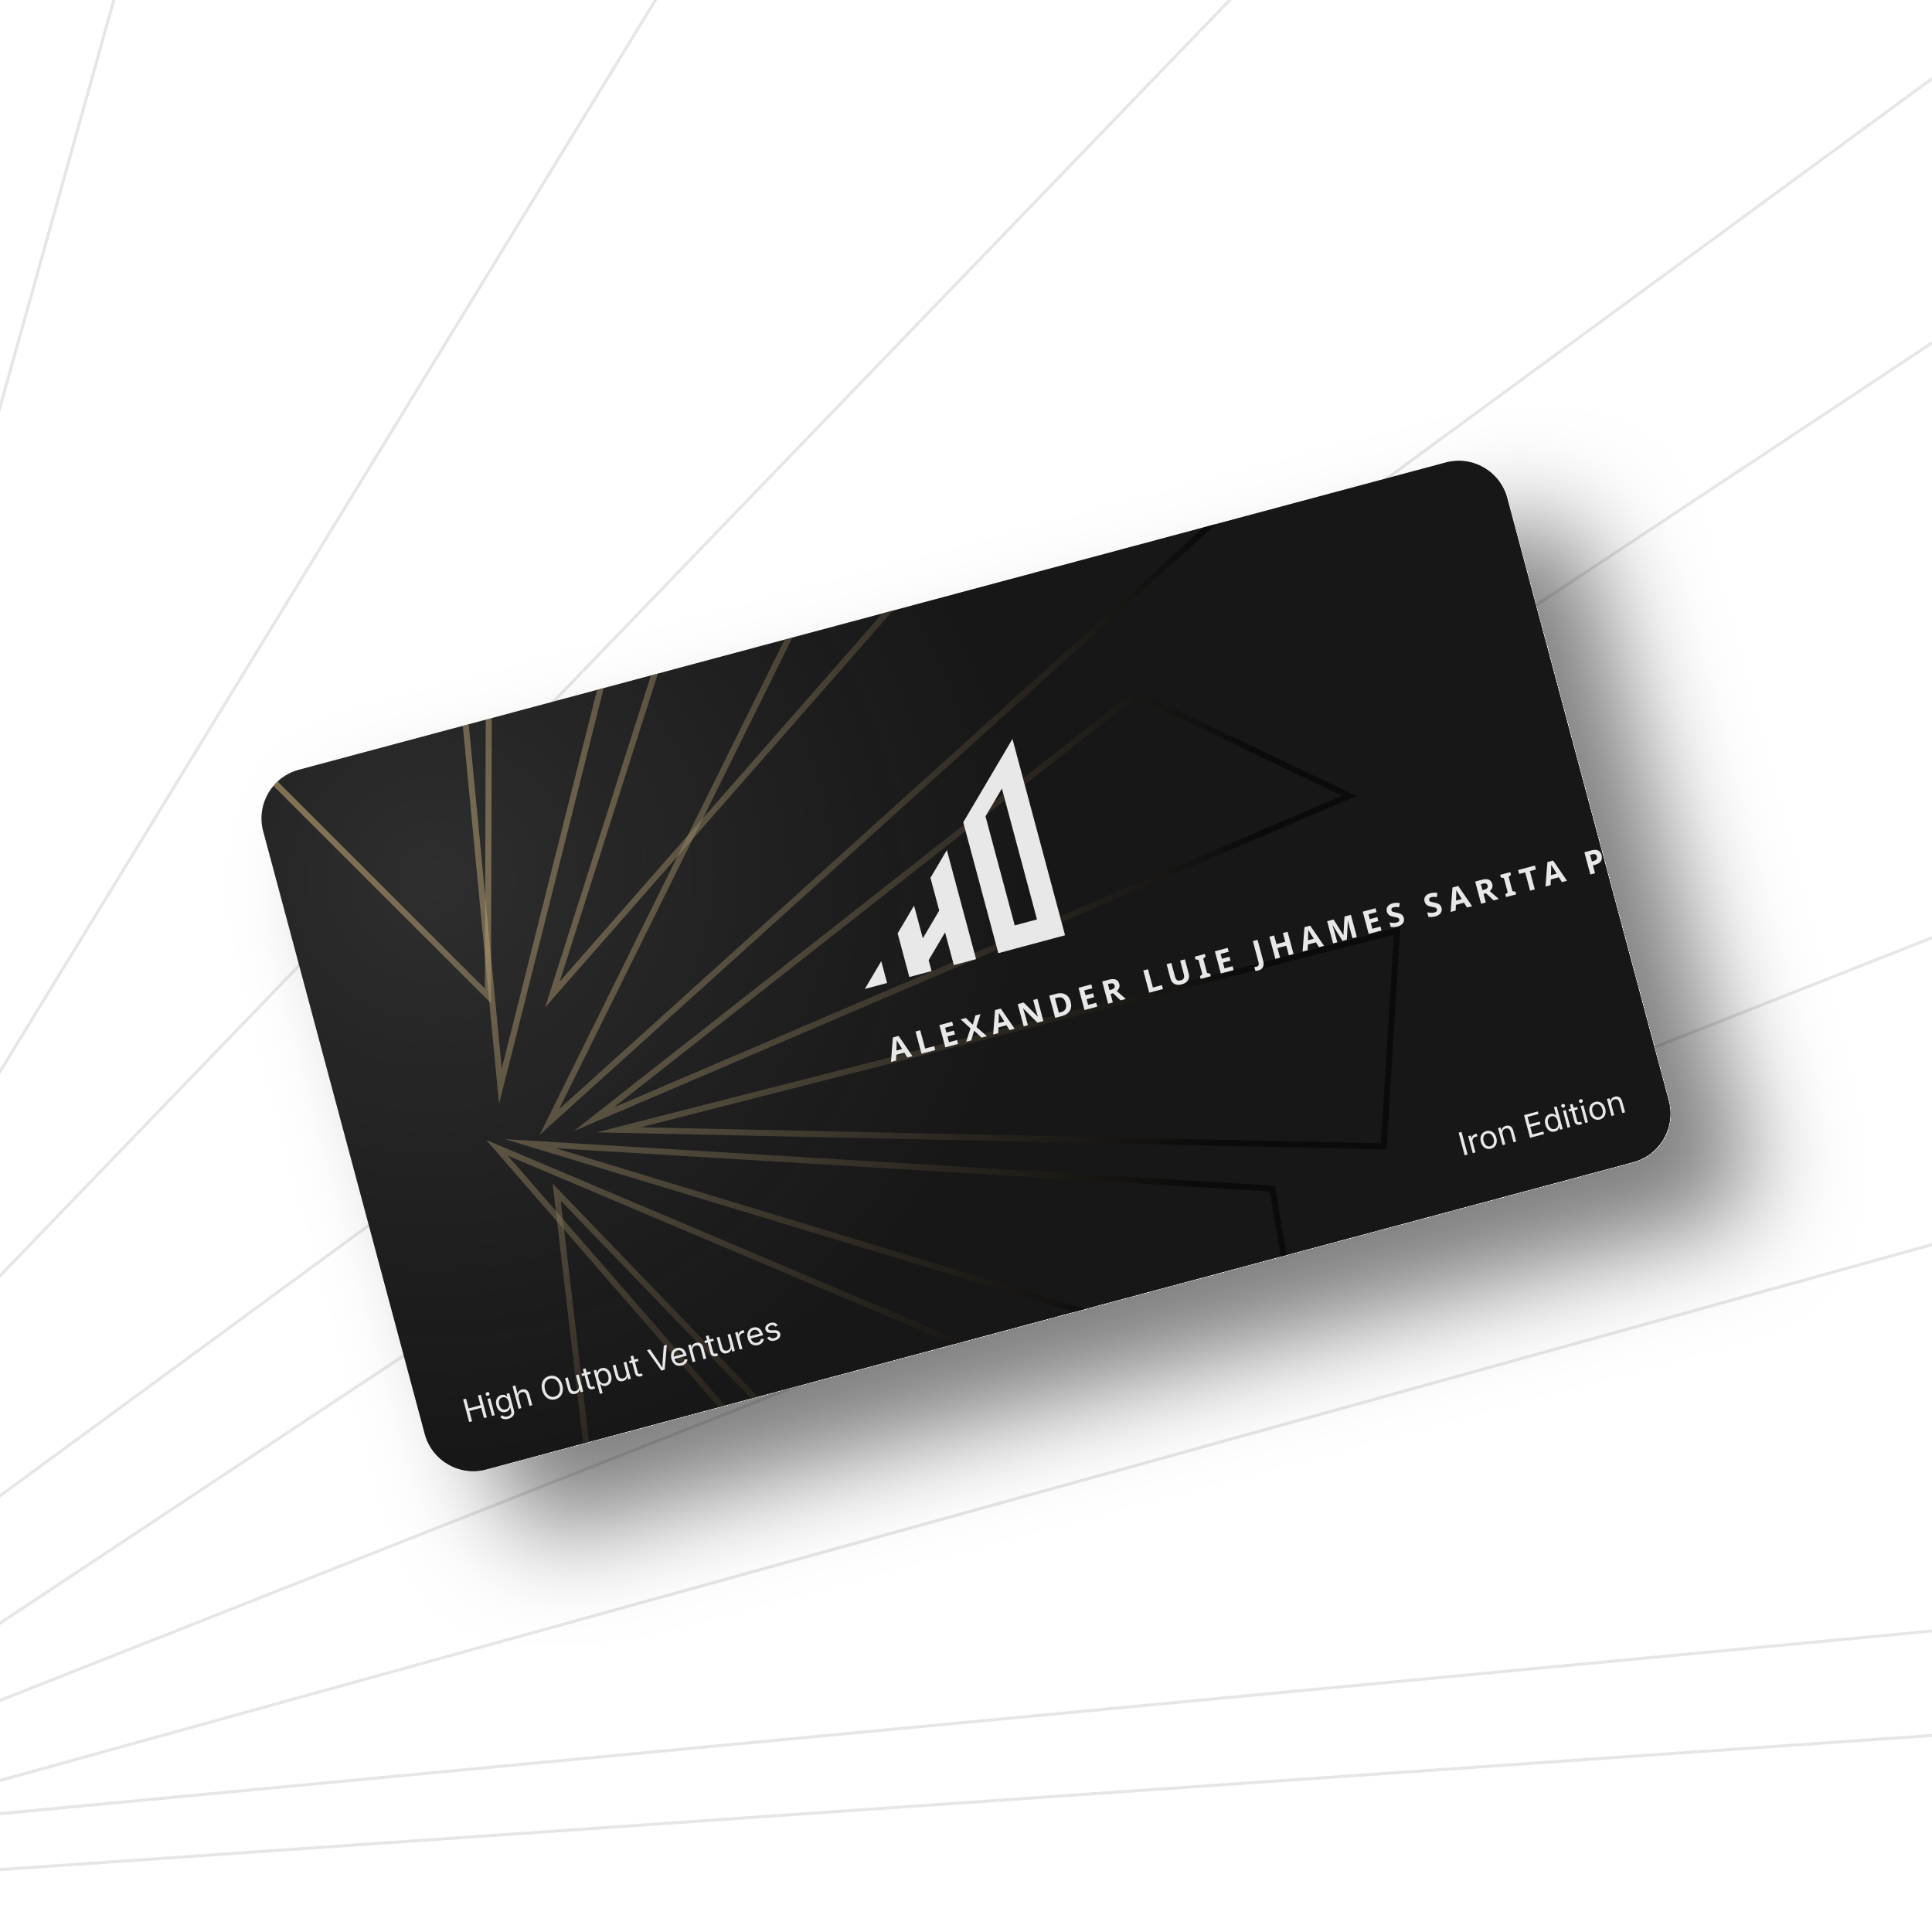
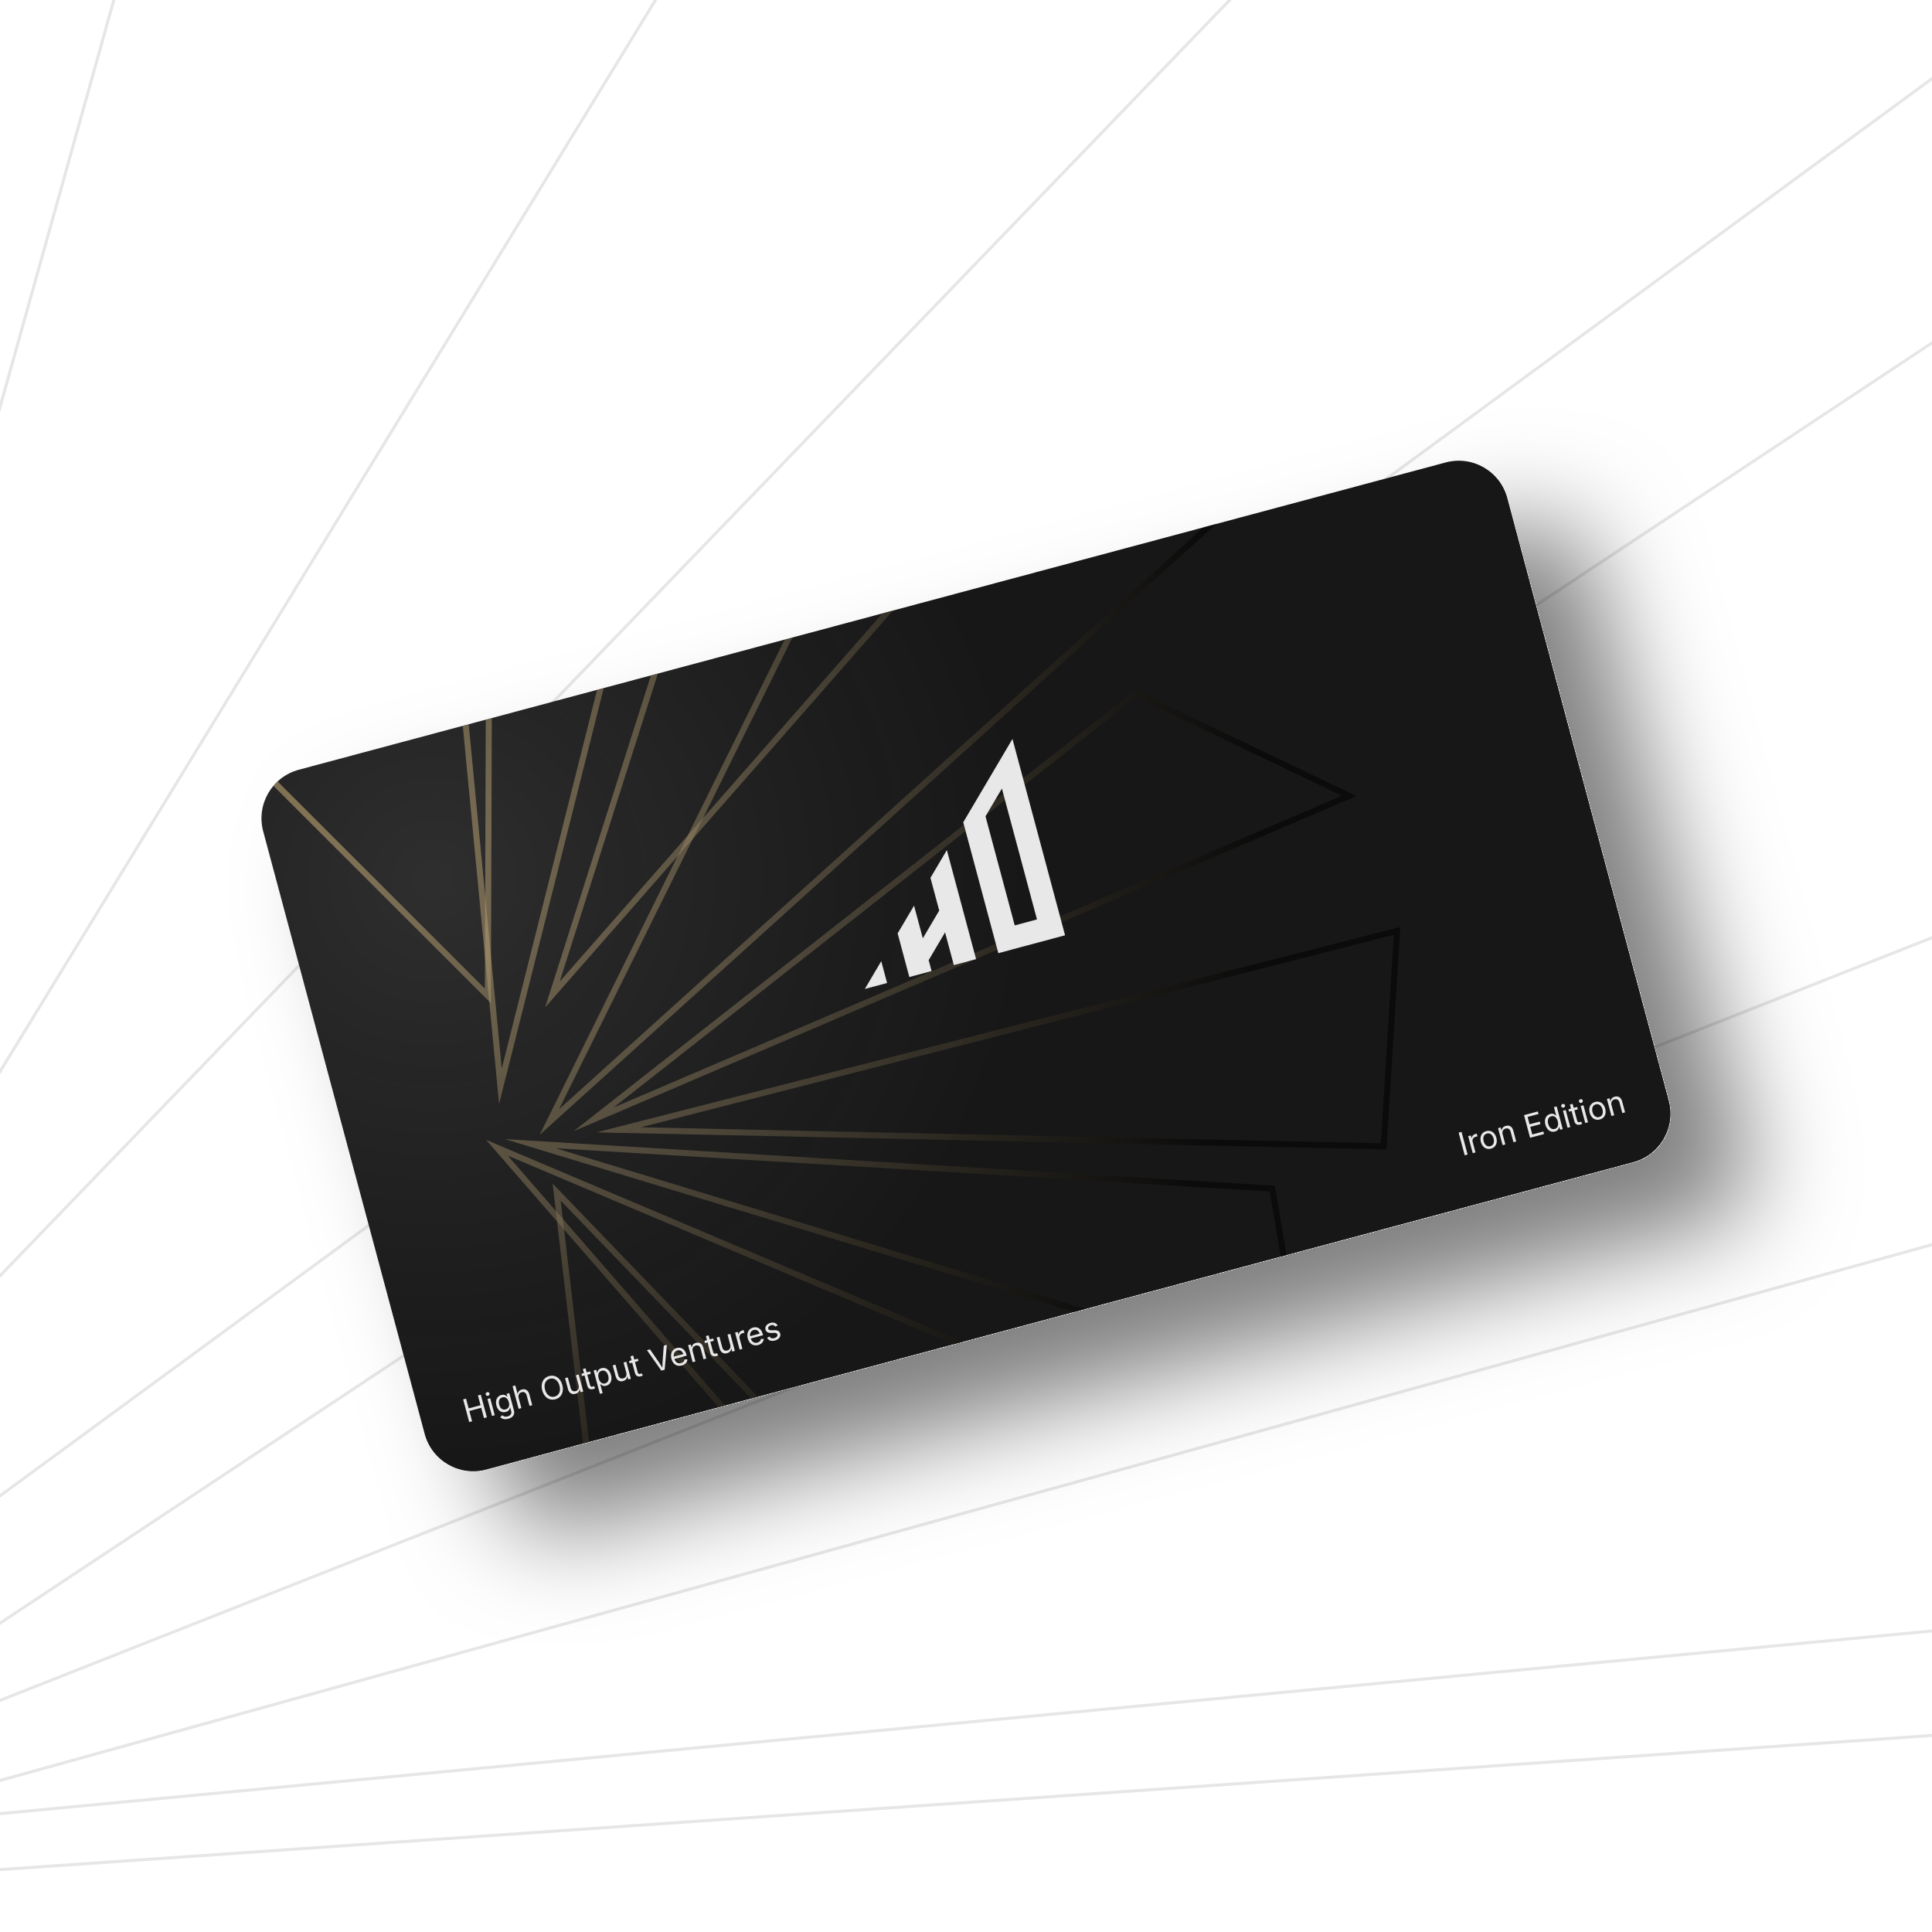
<svg xmlns="http://www.w3.org/2000/svg" width="1920" height="1920" viewBox="0 0 1920 1920" fill="none">
  <rect width="1920" height="1920" fill="#E5E5E5" />
  <g clip-path="url(#clip0_122_143)">
    <rect width="1920" height="1920" fill="white" />
    <path fill-rule="evenodd" clip-rule="evenodd" d="M-3624.34 97.221L-757.152 1524.22L-870.117 431.789L-3624.34 97.221Z" stroke="black" stroke-opacity="0.1" stroke-width="3" stroke-miterlimit="10" stroke-linecap="square" />
    <path fill-rule="evenodd" clip-rule="evenodd" d="M-1280.05 -530.623L-12.538 -692.453L-679.633 1757.17L-1280.05 -530.623Z" stroke="black" stroke-opacity="0.1" stroke-width="3" stroke-miterlimit="10" stroke-linecap="square" />
    <path fill-rule="evenodd" clip-rule="evenodd" d="M285.735 -617.483L-339.852 1620.5L1804.7 -604.462L285.735 -617.483Z" stroke="black" stroke-opacity="0.1" stroke-width="3" stroke-miterlimit="10" stroke-linecap="square" />
    <path fill-rule="evenodd" clip-rule="evenodd" d="M849.126 -323.179L2366.09 -249.072L-467.871 1829.78L849.126 -323.179Z" stroke="black" stroke-opacity="0.1" stroke-width="3" stroke-miterlimit="10" stroke-linecap="square" />
    <path fill-rule="evenodd" clip-rule="evenodd" d="M2110.5 214.5L2731.84 611.358L-286.452 1802.93L2110.5 214.5Z" stroke="black" stroke-opacity="0.1" stroke-width="3" stroke-miterlimit="10" stroke-linecap="square" />
    <path fill-rule="evenodd" clip-rule="evenodd" d="M2967.39 946.423L-180.321 1819.43L2974.03 1521.21L2967.39 946.423Z" stroke="black" stroke-opacity="0.1" stroke-width="3" stroke-miterlimit="10" stroke-linecap="square" />
    <path fill-rule="evenodd" clip-rule="evenodd" d="M2527.55 1682.53L-540.122 1895.5L2713.49 2169.74L2527.55 1682.53Z" stroke="black" stroke-opacity="0.1" stroke-width="3" stroke-miterlimit="10" stroke-linecap="square" />
    <path fill-rule="evenodd" clip-rule="evenodd" d="M2433.46 2413.11L-676.296 1921.11L1816.74 3373.25L2433.46 2413.11Z" stroke="black" stroke-opacity="0.1" stroke-width="3" stroke-miterlimit="10" stroke-linecap="square" />
    <path fill-rule="evenodd" clip-rule="evenodd" d="M1394.32 2953.52L-417.759 2011.55L144.432 3901.11L1394.32 2953.52Z" stroke="black" stroke-opacity="0.1" stroke-width="3" stroke-miterlimit="10" stroke-linecap="square" />
    <g filter="url(#filter0_d_122_143)">
      <g clip-path="url(#clip1_122_143)">
        <rect x="248.633" y="777.911" width="1280" height="720" rx="50" transform="rotate(-15 248.633 777.911)" fill="#171717" />
        <path fill-rule="evenodd" clip-rule="evenodd" d="M-162.259 343.03L484.847 989.696L486.18 578.704L-162.259 343.03Z" stroke="url(#paint0_radial_122_143)" stroke-opacity="0.5" stroke-width="6" stroke-miterlimit="10" stroke-linecap="square" />
        <path fill-rule="evenodd" clip-rule="evenodd" d="M413.296 204.096L719.889 195.064L497.31 1079.49L413.296 204.096Z" stroke="url(#paint1_radial_122_143)" stroke-opacity="0.5" stroke-width="6" stroke-miterlimit="10" stroke-linecap="square" />
        <path fill-rule="evenodd" clip-rule="evenodd" d="M789.109 234.998L548.975 988.339L1151.17 301.17L789.109 234.998Z" stroke="url(#paint2_radial_122_143)" stroke-opacity="0.5" stroke-width="6" stroke-miterlimit="10" stroke-linecap="square" />
        <path fill-rule="evenodd" clip-rule="evenodd" d="M915.903 367.238L1275.9 456.056L545.953 1115.05L915.903 367.238Z" stroke="url(#paint3_radial_122_143)" stroke-opacity="0.5" stroke-width="6" stroke-miterlimit="10" stroke-linecap="square" />
        <path fill-rule="evenodd" clip-rule="evenodd" d="M1128.6 689.459L1340.88 790.939L589.931 1112.39L1128.6 689.459Z" stroke="url(#paint4_radial_122_143)" stroke-opacity="0.5" stroke-width="6" stroke-miterlimit="10" stroke-linecap="square" />
        <path fill-rule="evenodd" clip-rule="evenodd" d="M1388.41 925.107L614.824 1122.81L1375.11 1139.22L1388.41 925.107Z" stroke="url(#paint5_radial_122_143)" stroke-opacity="0.5" stroke-width="6" stroke-miterlimit="10" stroke-linecap="square" />
        <path fill-rule="evenodd" clip-rule="evenodd" d="M1264.41 1181.21L527.013 1136.59L1296.16 1369.98L1264.41 1181.21Z" stroke="url(#paint6_radial_122_143)" stroke-opacity="0.5" stroke-width="6" stroke-miterlimit="10" stroke-linecap="square" />
        <path fill-rule="evenodd" clip-rule="evenodd" d="M1223.05 1449.22L493.862 1140.62L1051.05 1781.53L1223.05 1449.22Z" stroke="url(#paint7_radial_122_143)" stroke-opacity="0.5" stroke-width="6" stroke-miterlimit="10" stroke-linecap="square" />
        <path fill-rule="evenodd" clip-rule="evenodd" d="M961.138 1608.32L553.202 1184.7L638.406 1910.4L961.138 1608.32Z" stroke="url(#paint8_radial_122_143)" stroke-opacity="0.5" stroke-width="6" stroke-miterlimit="10" stroke-linecap="square" />
        <ellipse opacity="0.2" cx="430.894" cy="874.702" rx="591.667" ry="579.333" transform="rotate(-15 430.894 874.702)" fill="url(#paint9_radial_122_143)" />
        <text transform="translate(455.514 1383.87) rotate(-15)" fill="#E8E8E8" xml:space="preserve" style="white-space: pre" font-family="Inter" font-size="32.03" letter-spacing="0em">
          <tspan x="0" y="31.147">High Output Ventures</tspan>
        </text>
        <text transform="translate(1444.3 1118.92) rotate(-15)" fill="#E8E8E8" xml:space="preserve" style="white-space: pre" font-family="Inter" font-size="32.03" letter-spacing="0em">
          <tspan x="0.559" y="31.147">Iron Edition</tspan>
-         </text>
-         <text transform="translate(576.324 1108.36) rotate(-15)" fill="#E8E8E8" xml:space="preserve" style="white-space: pre" font-family="Aleo" font-size="32.03" font-weight="bold" letter-spacing="0.2em">
-           <tspan x="312.329" y="28.769">ALEXANDER LUIE JHAMES SARITA PBD</tspan>
        </text>
        <path d="M859.473 982.795L875.773 955.191L881.582 976.871L859.473 982.795ZM947.909 959.099L939.196 926.579L922.896 954.183L925.8 965.023L903.691 970.947L892.073 927.588L908.373 899.984L914.182 921.663L917.087 932.503L933.386 904.9L924.673 872.38L940.973 844.776L946.782 866.456L958.4 909.815L970.018 953.175L947.909 959.099ZM1013.11 848.684L1001.49 805.325L995.681 783.645L979.382 811.249L991 854.608L1008.43 919.647L1030.54 913.723L1013.11 848.684ZM1036.34 935.402L1014.24 941.326L992.127 947.251L968.891 860.532L957.273 817.173L973.573 789.569L989.872 761.965L1006.17 734.361L1011.98 756.041L1023.6 799.401L1035.22 842.76L1058.45 929.478L1036.34 935.402Z" fill="#E8E8E8" />
      </g>
    </g>
  </g>
  <defs>
    <filter id="filter0_d_122_143" x="228.633" y="406.622" width="1622.73" height="1226.75" filterUnits="userSpaceOnUse" color-interpolation-filters="sRGB">
      <feFlood flood-opacity="0" result="BackgroundImageFix" />
      <feColorMatrix in="SourceAlpha" type="matrix" values="0 0 0 0 0 0 0 0 0 0 0 0 0 0 0 0 0 0 127 0" result="hardAlpha" />
      <feOffset dx="80" dy="60" />
      <feGaussianBlur stdDeviation="50" />
      <feComposite in2="hardAlpha" operator="out" />
      <feColorMatrix type="matrix" values="0 0 0 0 0 0 0 0 0 0 0 0 0 0 0 0 0 0 0.5 0" />
      <feBlend mode="normal" in2="BackgroundImageFix" result="effect1_dropShadow_122_143" />
      <feBlend mode="normal" in="SourceGraphic" in2="effect1_dropShadow_122_143" result="shape" />
    </filter>
    <radialGradient id="paint0_radial_122_143" cx="0" cy="0" r="1" gradientUnits="userSpaceOnUse" gradientTransform="translate(287.02 810.416) rotate(13.3337) scale(1268.68 1146.89)">
      <stop stop-color="#DEBC79" />
      <stop offset="0.385" stop-color="#817254" />
      <stop offset="0.768" />
    </radialGradient>
    <radialGradient id="paint1_radial_122_143" cx="0" cy="0" r="1" gradientUnits="userSpaceOnUse" gradientTransform="translate(287.02 810.416) rotate(13.3337) scale(1268.68 1146.89)">
      <stop stop-color="#DEBC79" />
      <stop offset="0.385" stop-color="#817254" />
      <stop offset="0.768" />
    </radialGradient>
    <radialGradient id="paint2_radial_122_143" cx="0" cy="0" r="1" gradientUnits="userSpaceOnUse" gradientTransform="translate(287.02 810.416) rotate(13.3337) scale(1268.68 1146.89)">
      <stop stop-color="#DEBC79" />
      <stop offset="0.385" stop-color="#817254" />
      <stop offset="0.768" />
    </radialGradient>
    <radialGradient id="paint3_radial_122_143" cx="0" cy="0" r="1" gradientUnits="userSpaceOnUse" gradientTransform="translate(287.02 810.416) rotate(13.3337) scale(1268.68 1146.89)">
      <stop stop-color="#DEBC79" />
      <stop offset="0.385" stop-color="#817254" />
      <stop offset="0.768" />
    </radialGradient>
    <radialGradient id="paint4_radial_122_143" cx="0" cy="0" r="1" gradientUnits="userSpaceOnUse" gradientTransform="translate(287.02 810.416) rotate(13.3337) scale(1268.68 1146.89)">
      <stop stop-color="#DEBC79" />
      <stop offset="0.385" stop-color="#817254" />
      <stop offset="0.768" />
    </radialGradient>
    <radialGradient id="paint5_radial_122_143" cx="0" cy="0" r="1" gradientUnits="userSpaceOnUse" gradientTransform="translate(287.02 810.416) rotate(13.3337) scale(1268.68 1146.89)">
      <stop stop-color="#DEBC79" />
      <stop offset="0.385" stop-color="#817254" />
      <stop offset="0.768" />
    </radialGradient>
    <radialGradient id="paint6_radial_122_143" cx="0" cy="0" r="1" gradientUnits="userSpaceOnUse" gradientTransform="translate(287.02 810.416) rotate(13.3337) scale(1268.68 1146.89)">
      <stop stop-color="#DEBC79" />
      <stop offset="0.385" stop-color="#817254" />
      <stop offset="0.768" />
    </radialGradient>
    <radialGradient id="paint7_radial_122_143" cx="0" cy="0" r="1" gradientUnits="userSpaceOnUse" gradientTransform="translate(287.02 810.416) rotate(13.3337) scale(1268.68 1146.89)">
      <stop stop-color="#DEBC79" />
      <stop offset="0.385" stop-color="#817254" />
      <stop offset="0.768" />
    </radialGradient>
    <radialGradient id="paint8_radial_122_143" cx="0" cy="0" r="1" gradientUnits="userSpaceOnUse" gradientTransform="translate(287.02 810.416) rotate(13.3337) scale(1268.68 1146.89)">
      <stop stop-color="#DEBC79" />
      <stop offset="0.385" stop-color="#817254" />
      <stop offset="0.768" />
    </radialGradient>
    <radialGradient id="paint9_radial_122_143" cx="0" cy="0" r="1" gradientUnits="userSpaceOnUse" gradientTransform="translate(430.894 874.702) rotate(90) scale(579.333 591.667)">
      <stop stop-color="white" stop-opacity="0.5" />
      <stop offset="1" stop-color="#D9D9D9" stop-opacity="0" />
    </radialGradient>
    <clipPath id="clip0_122_143">
      <rect width="1920" height="1920" fill="white" />
    </clipPath>
    <clipPath id="clip1_122_143">
      <rect x="248.633" y="777.911" width="1280" height="720" rx="50" transform="rotate(-15 248.633 777.911)" fill="white" />
    </clipPath>
  </defs>
</svg>
